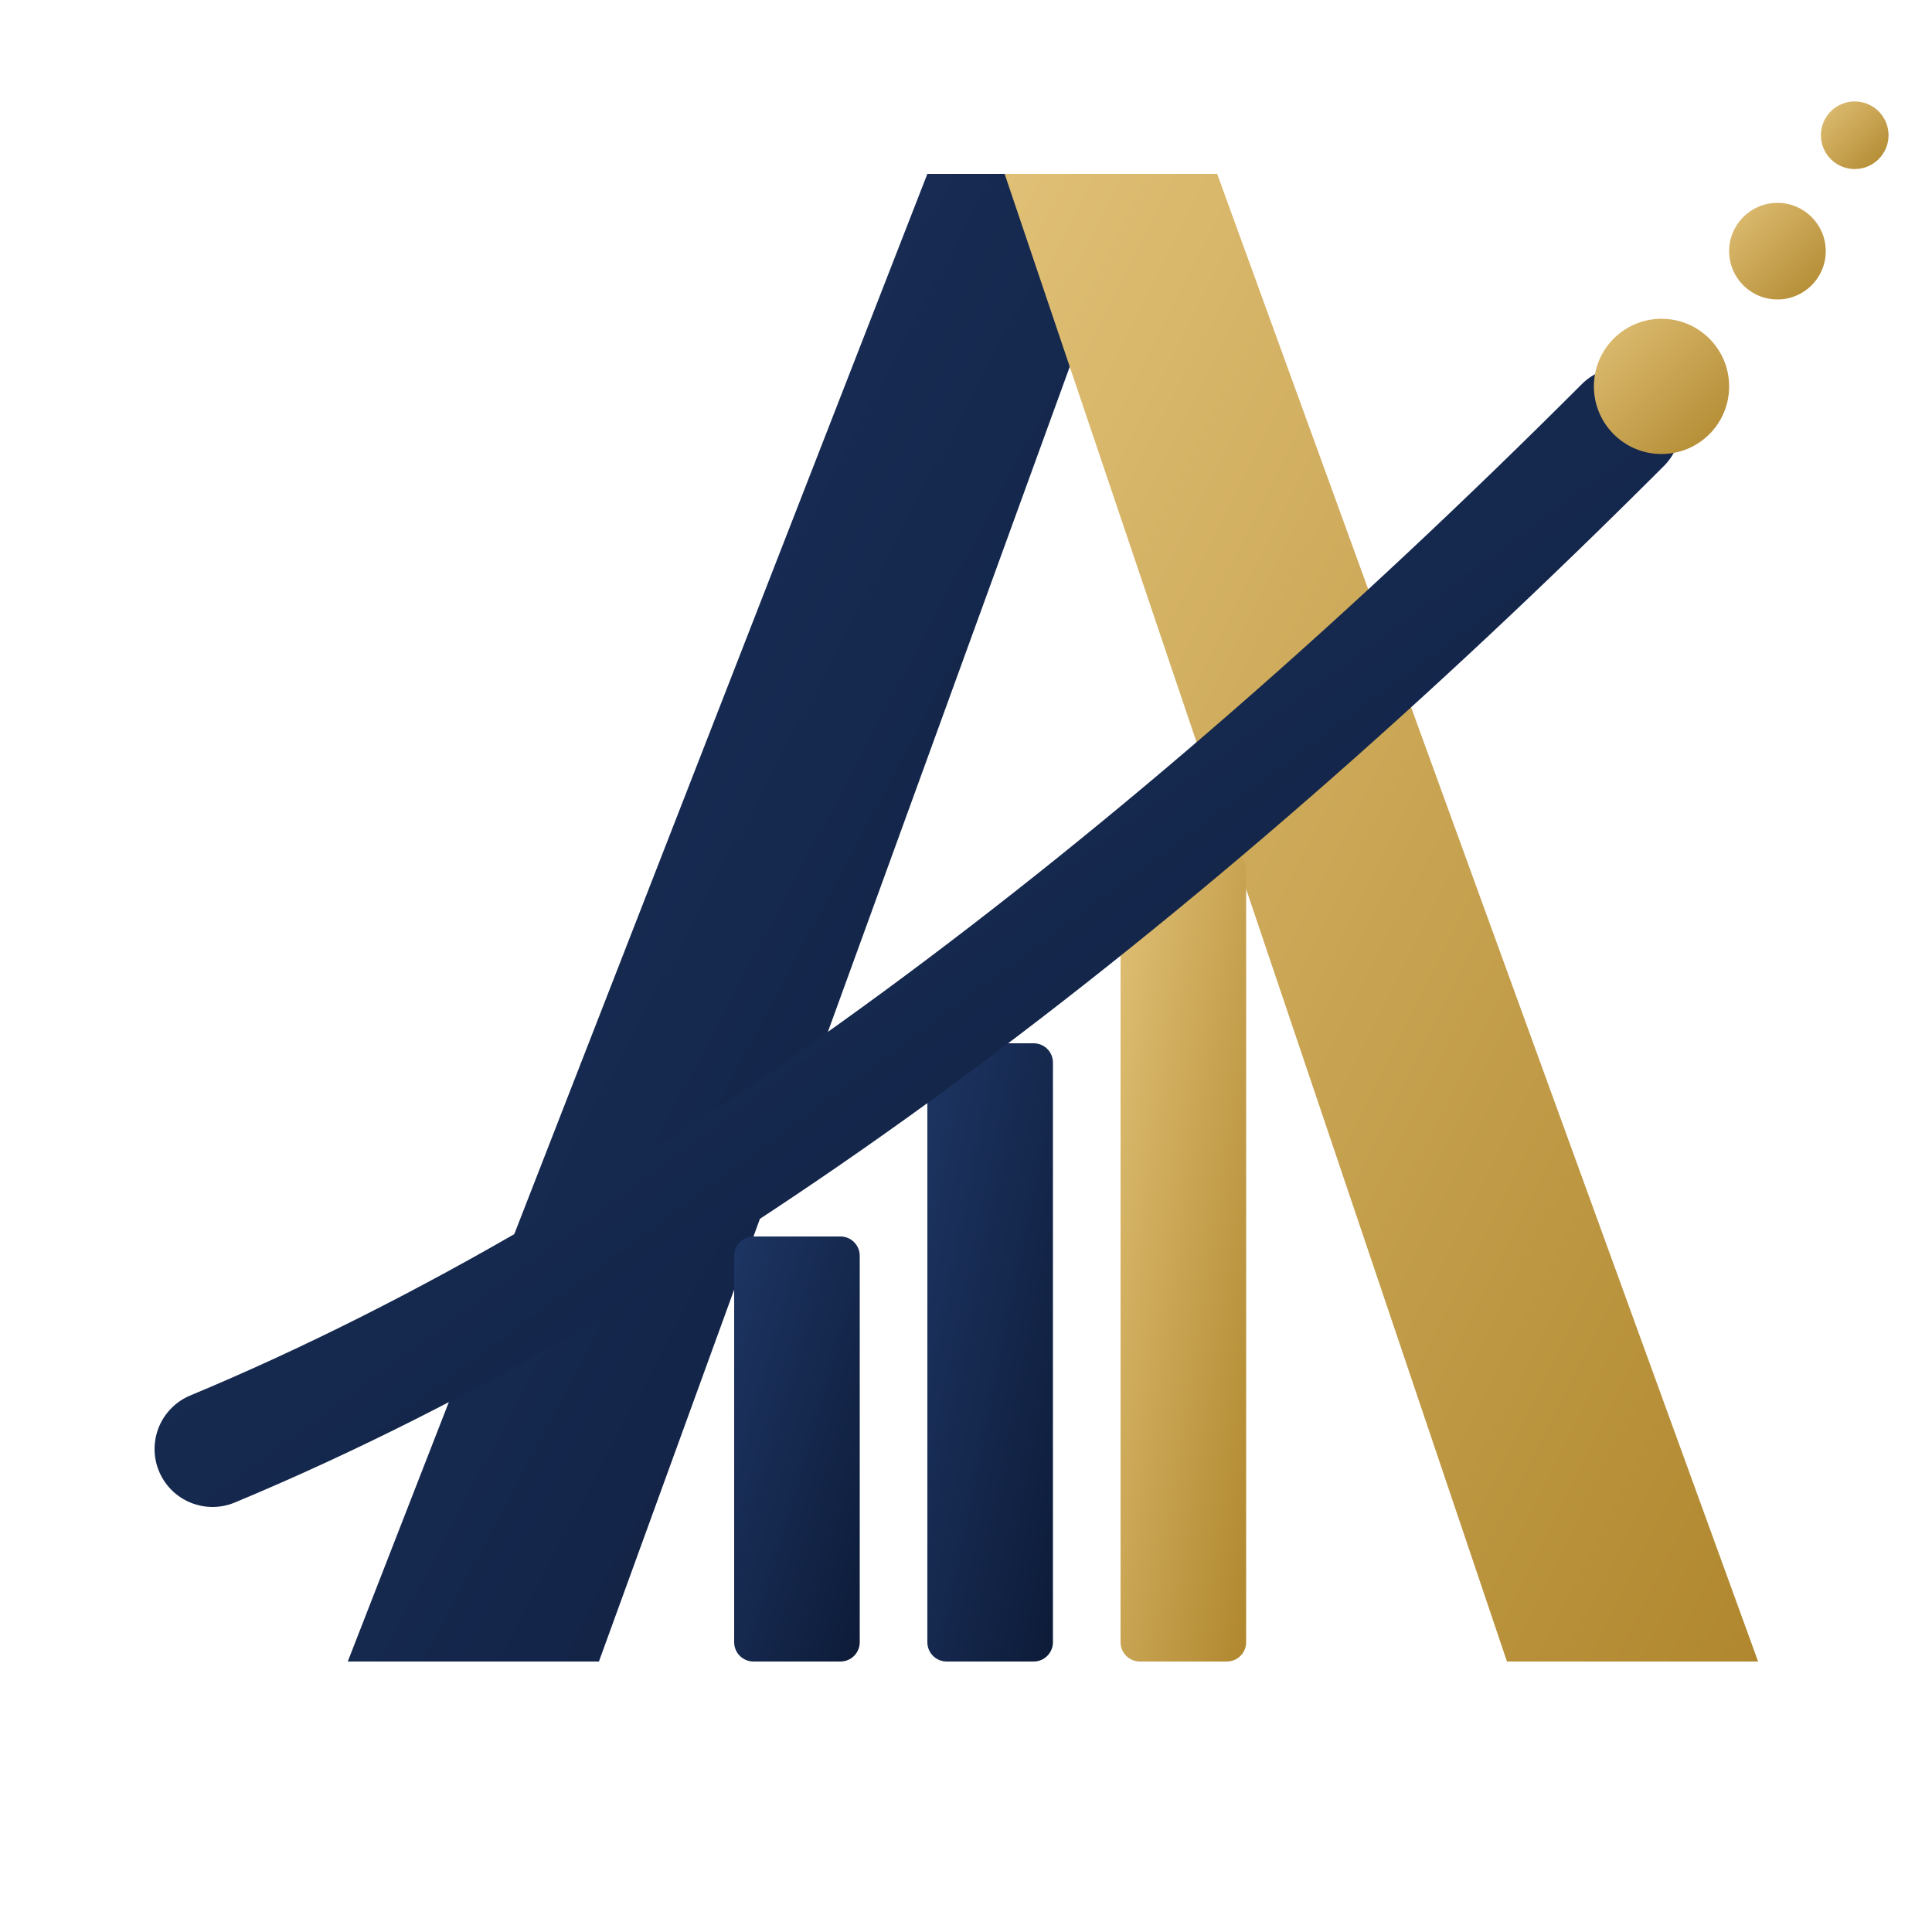
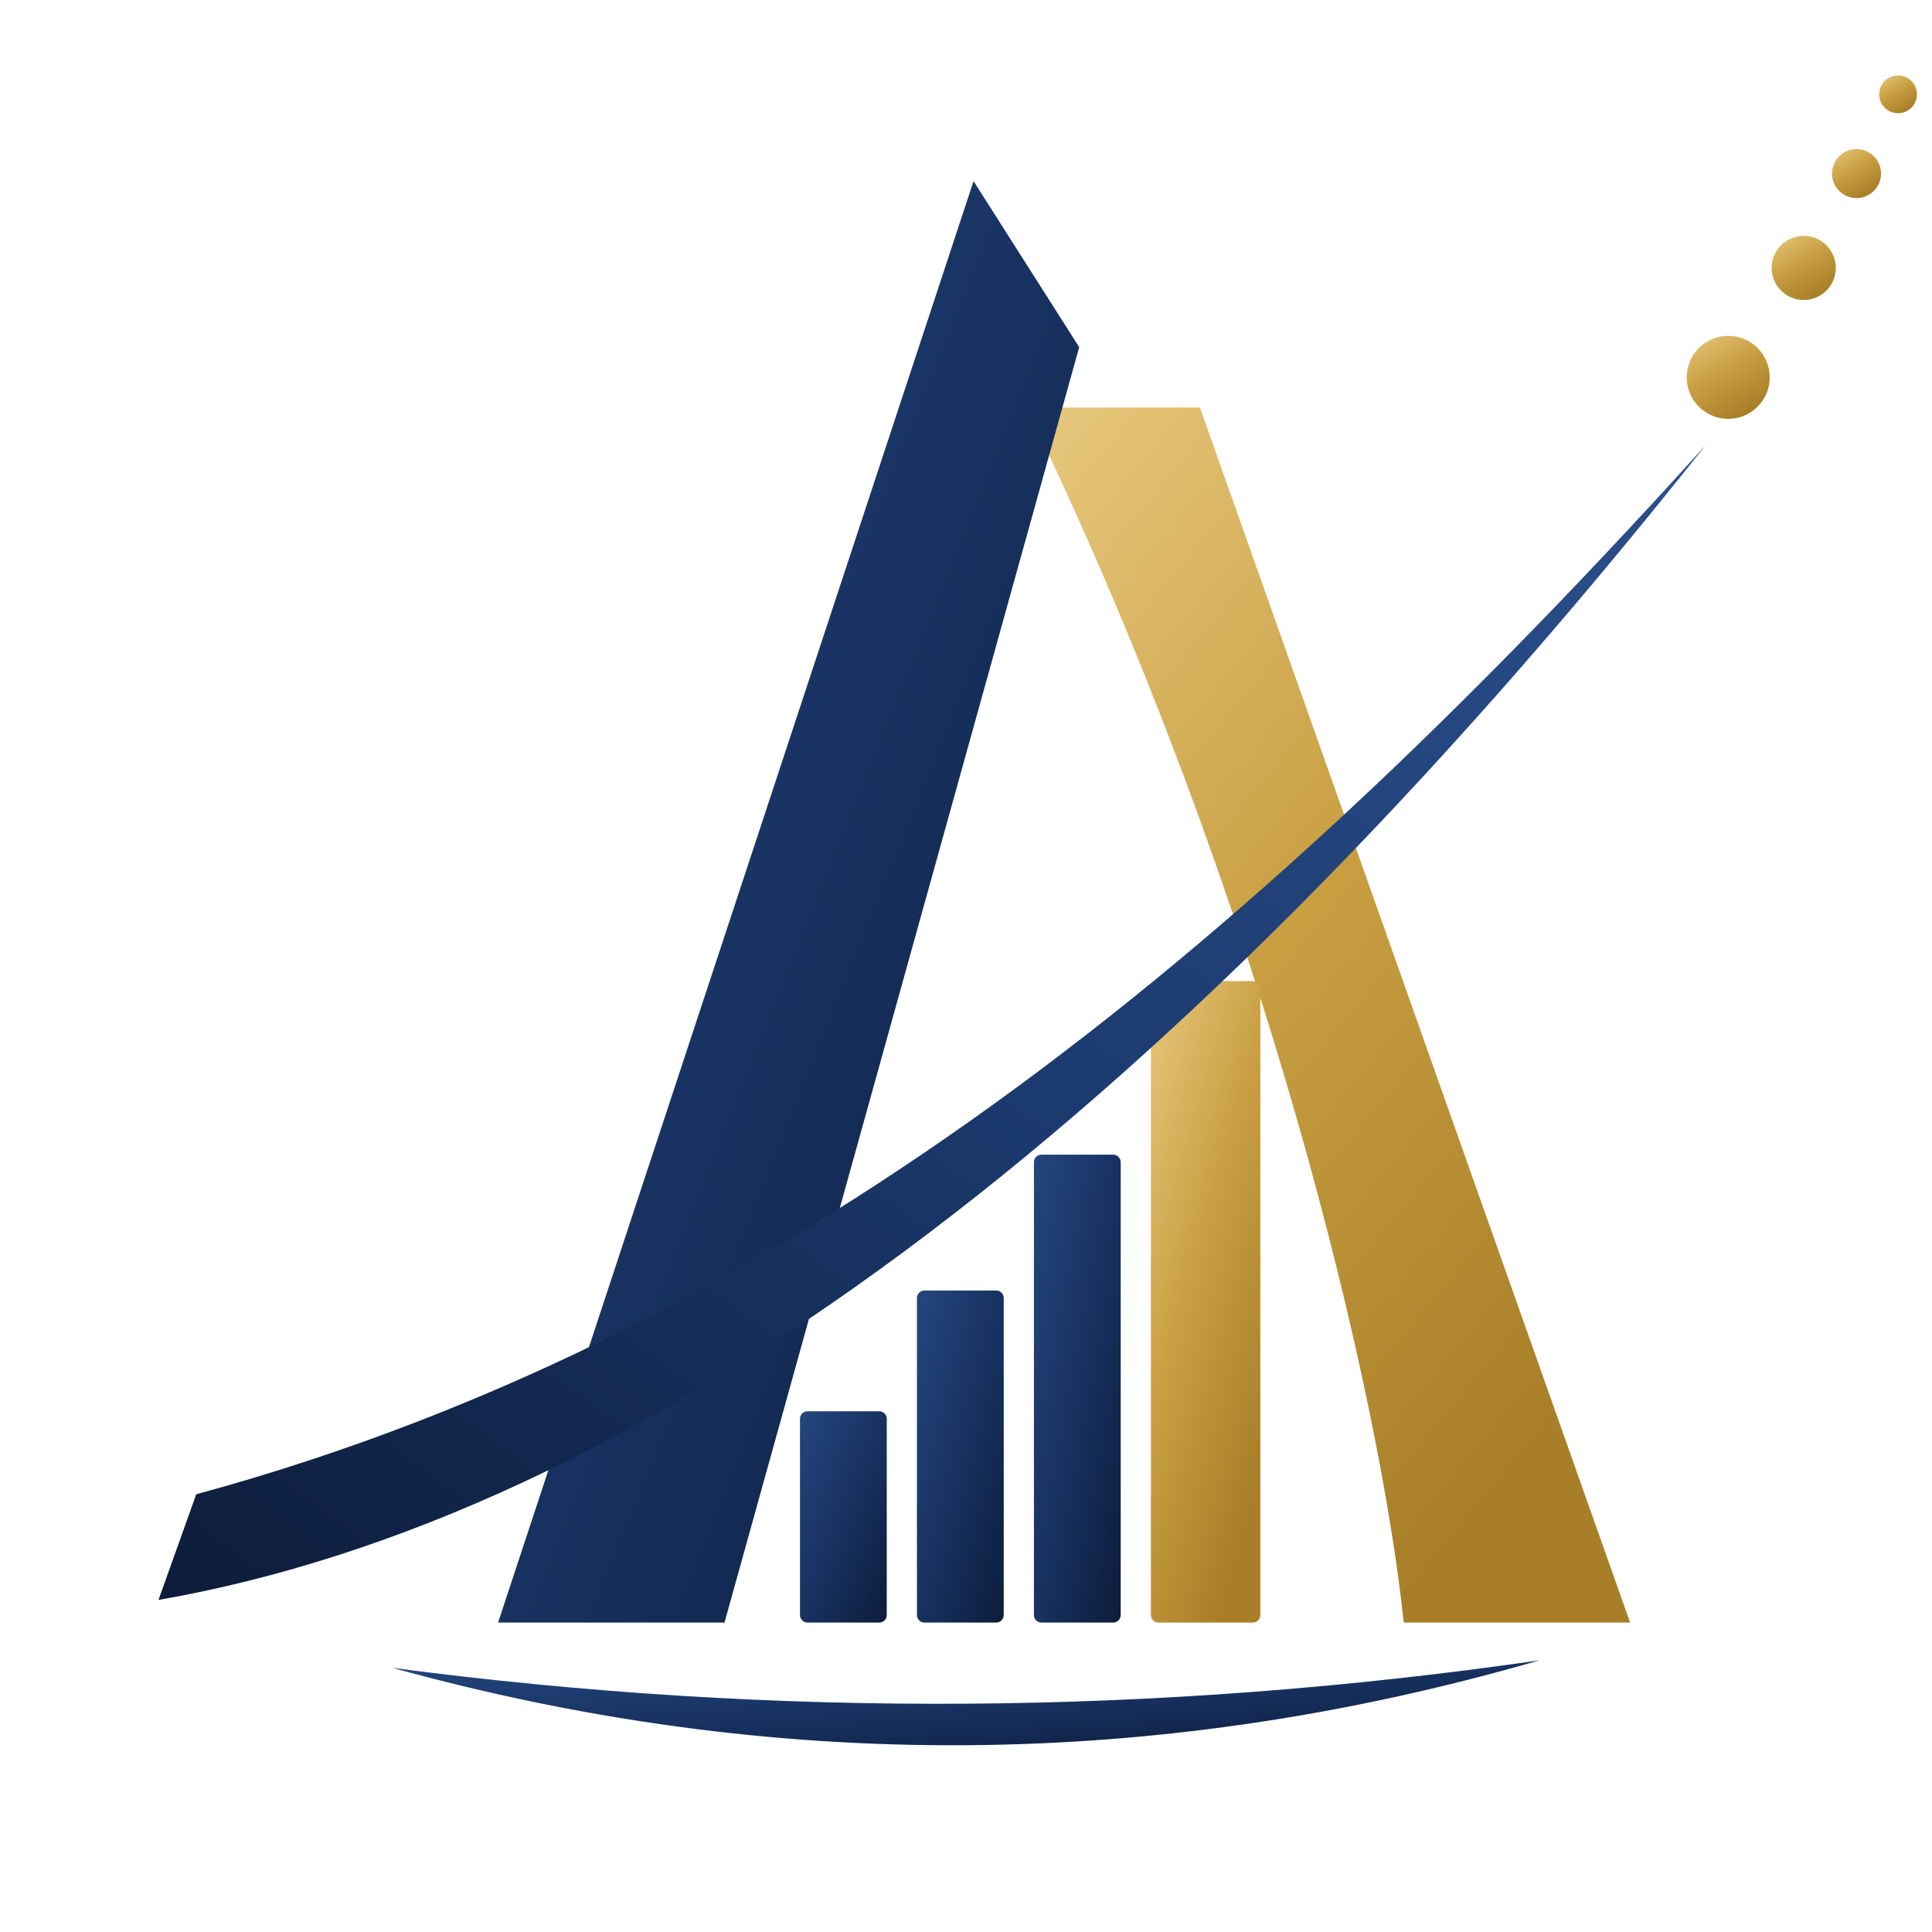
- <svg xmlns="http://www.w3.org/2000/svg" viewBox="0 0 200 200" role="img" aria-label="Accrion Accountants logo">
+ <svg xmlns="http://www.w3.org/2000/svg" viewBox="0 0 512 512" role="img" aria-label="Accrion Accountants logo">
  <defs>
    <linearGradient id="navyG" x1="0" y1="0" x2="1" y2="1">
-       <stop offset="0" stop-color="#1d3563" />
-       <stop offset="1" stop-color="#0d1b38" />
+       <stop offset="0" stop-color="#24467e" />
+       <stop offset="0.55" stop-color="#16305e" />
+       <stop offset="1" stop-color="#0d1c3a" />
    </linearGradient>
-     <linearGradient id="goldG" x1="0" y1="0" x2="1" y2="1">
-       <stop offset="0" stop-color="#e0c076" />
-       <stop offset="1" stop-color="#b0872e" />
+     <linearGradient id="navyG2" x1="0" y1="1" x2="1" y2="0">
+       <stop offset="0" stop-color="#0d1c3a" />
+       <stop offset="0.5" stop-color="#1b3a6e" />
+       <stop offset="1" stop-color="#2c4f8c" />
+     </linearGradient>
+     <linearGradient id="goldG" x1="0" y1="0" x2="0.6" y2="1">
+       <stop offset="0" stop-color="#e7c87e" />
+       <stop offset="0.5" stop-color="#c99f42" />
+       <stop offset="1" stop-color="#a87f28" />
    </linearGradient>
  </defs>
-   <path d="M96 18 L118 18 L62 172 L36 172 Z" fill="url(#navyG)" />
-   <path d="M104 18 L126 18 L182 172 L156 172 Z" fill="url(#goldG)" />
-   <rect x="76" y="128" width="13" height="44" rx="2" fill="url(#navyG)" />
-   <rect x="96" y="108" width="13" height="64" rx="2" fill="url(#navyG)" />
-   <rect x="116" y="88" width="13" height="84" rx="2" fill="url(#goldG)" />
-   <path d="M22 150 C70 130 120 92 168 44" stroke="url(#navyG)" stroke-width="12" fill="none" stroke-linecap="round" />
-   <circle cx="172" cy="40" r="7" fill="url(#goldG)" />
-   <circle cx="184" cy="26" r="5" fill="url(#goldG)" />
-   <circle cx="192" cy="14" r="3.5" fill="url(#goldG)" />
+   <path d="M272 108 L318 108 L432 430 L372 430 C366 372 336 240 272 108 Z" fill="url(#goldG)" />
+   <path d="M258 48 L286 92 L192 430 L132 430 Z" fill="url(#navyG)" />
+   <path d="M104 442 Q256 484 408 440 Q256 462 104 442 Z" fill="url(#navyG)" />
+   <rect x="212" y="374" width="23" height="56" rx="2" fill="url(#navyG)" />
+   <rect x="243" y="342" width="23" height="88" rx="2" fill="url(#navyG)" />
+   <rect x="274" y="306" width="23" height="124" rx="2" fill="url(#navyG)" />
+   <rect x="305" y="260" width="29" height="170" rx="2" fill="url(#goldG)" />
+   <path d="M42 424 C168 402 306 302 452 118 C338 244 214 352 52 396 Z" fill="url(#navyG2)" />
+   <circle cx="458" cy="100" r="11" fill="url(#goldG)" />
+   <circle cx="478" cy="71" r="8.5" fill="url(#goldG)" />
+   <circle cx="492" cy="46" r="6.5" fill="url(#goldG)" />
+   <circle cx="503" cy="25" r="5" fill="url(#goldG)" />
</svg>
